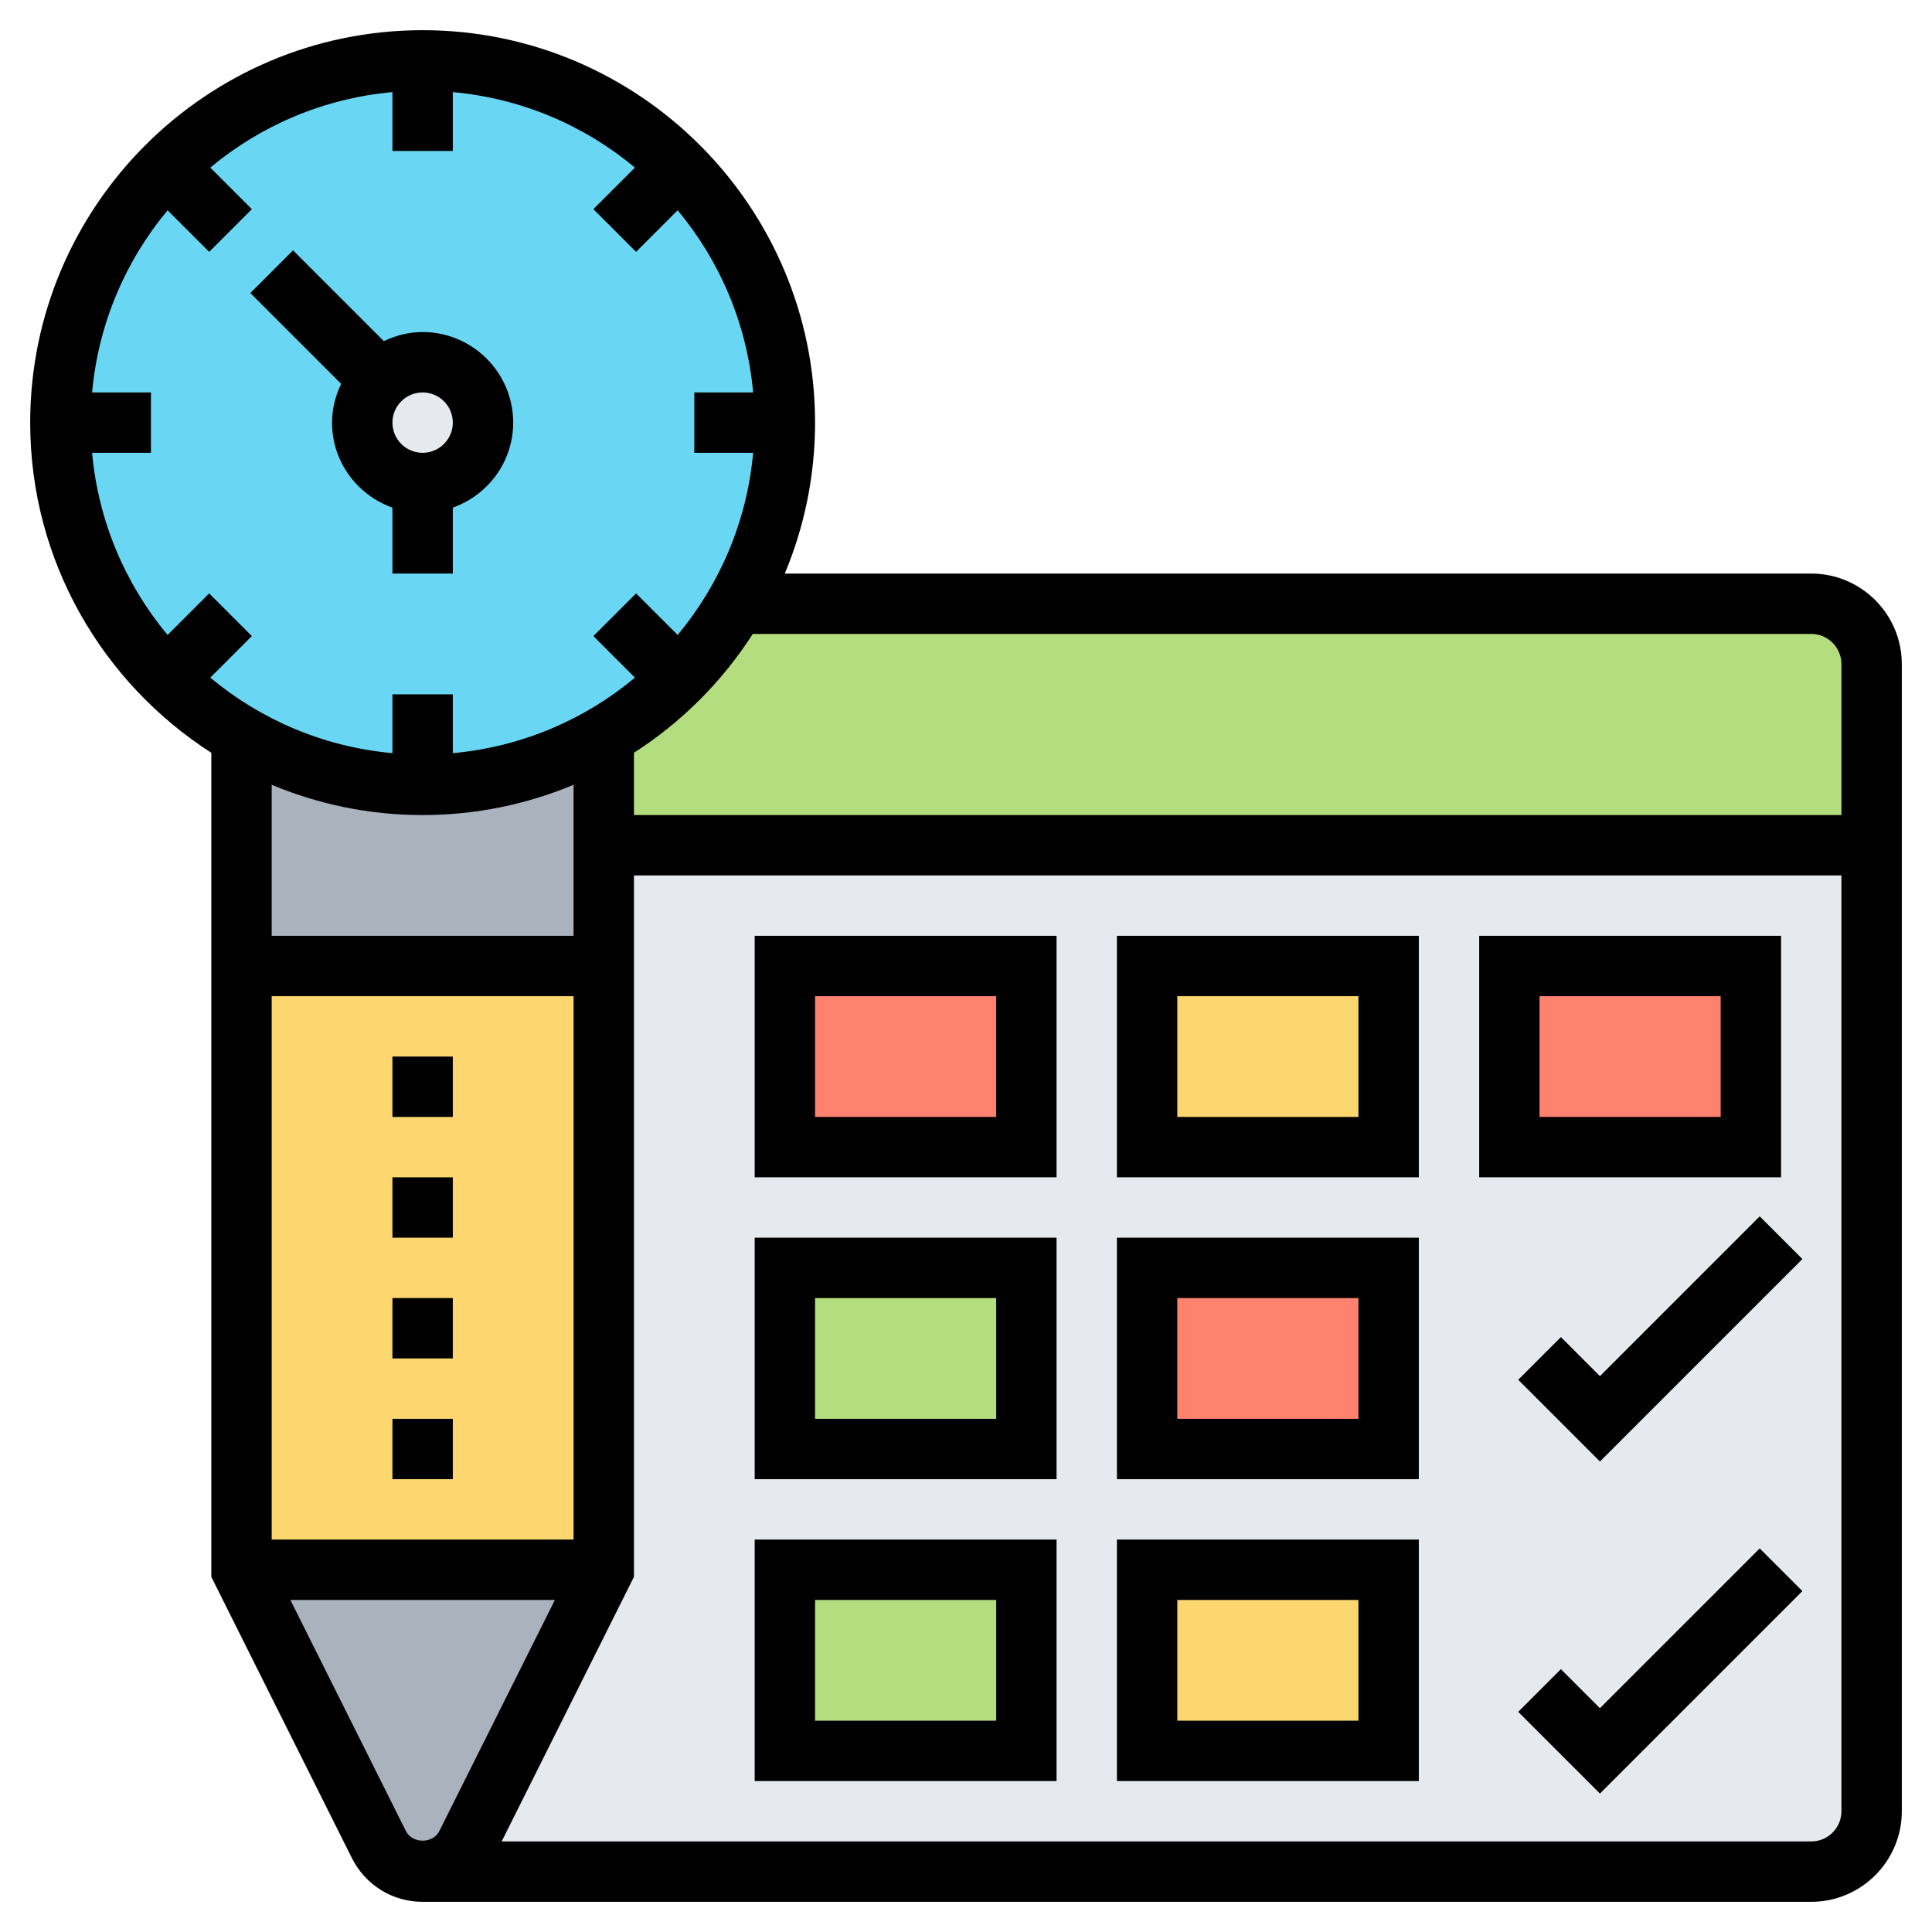
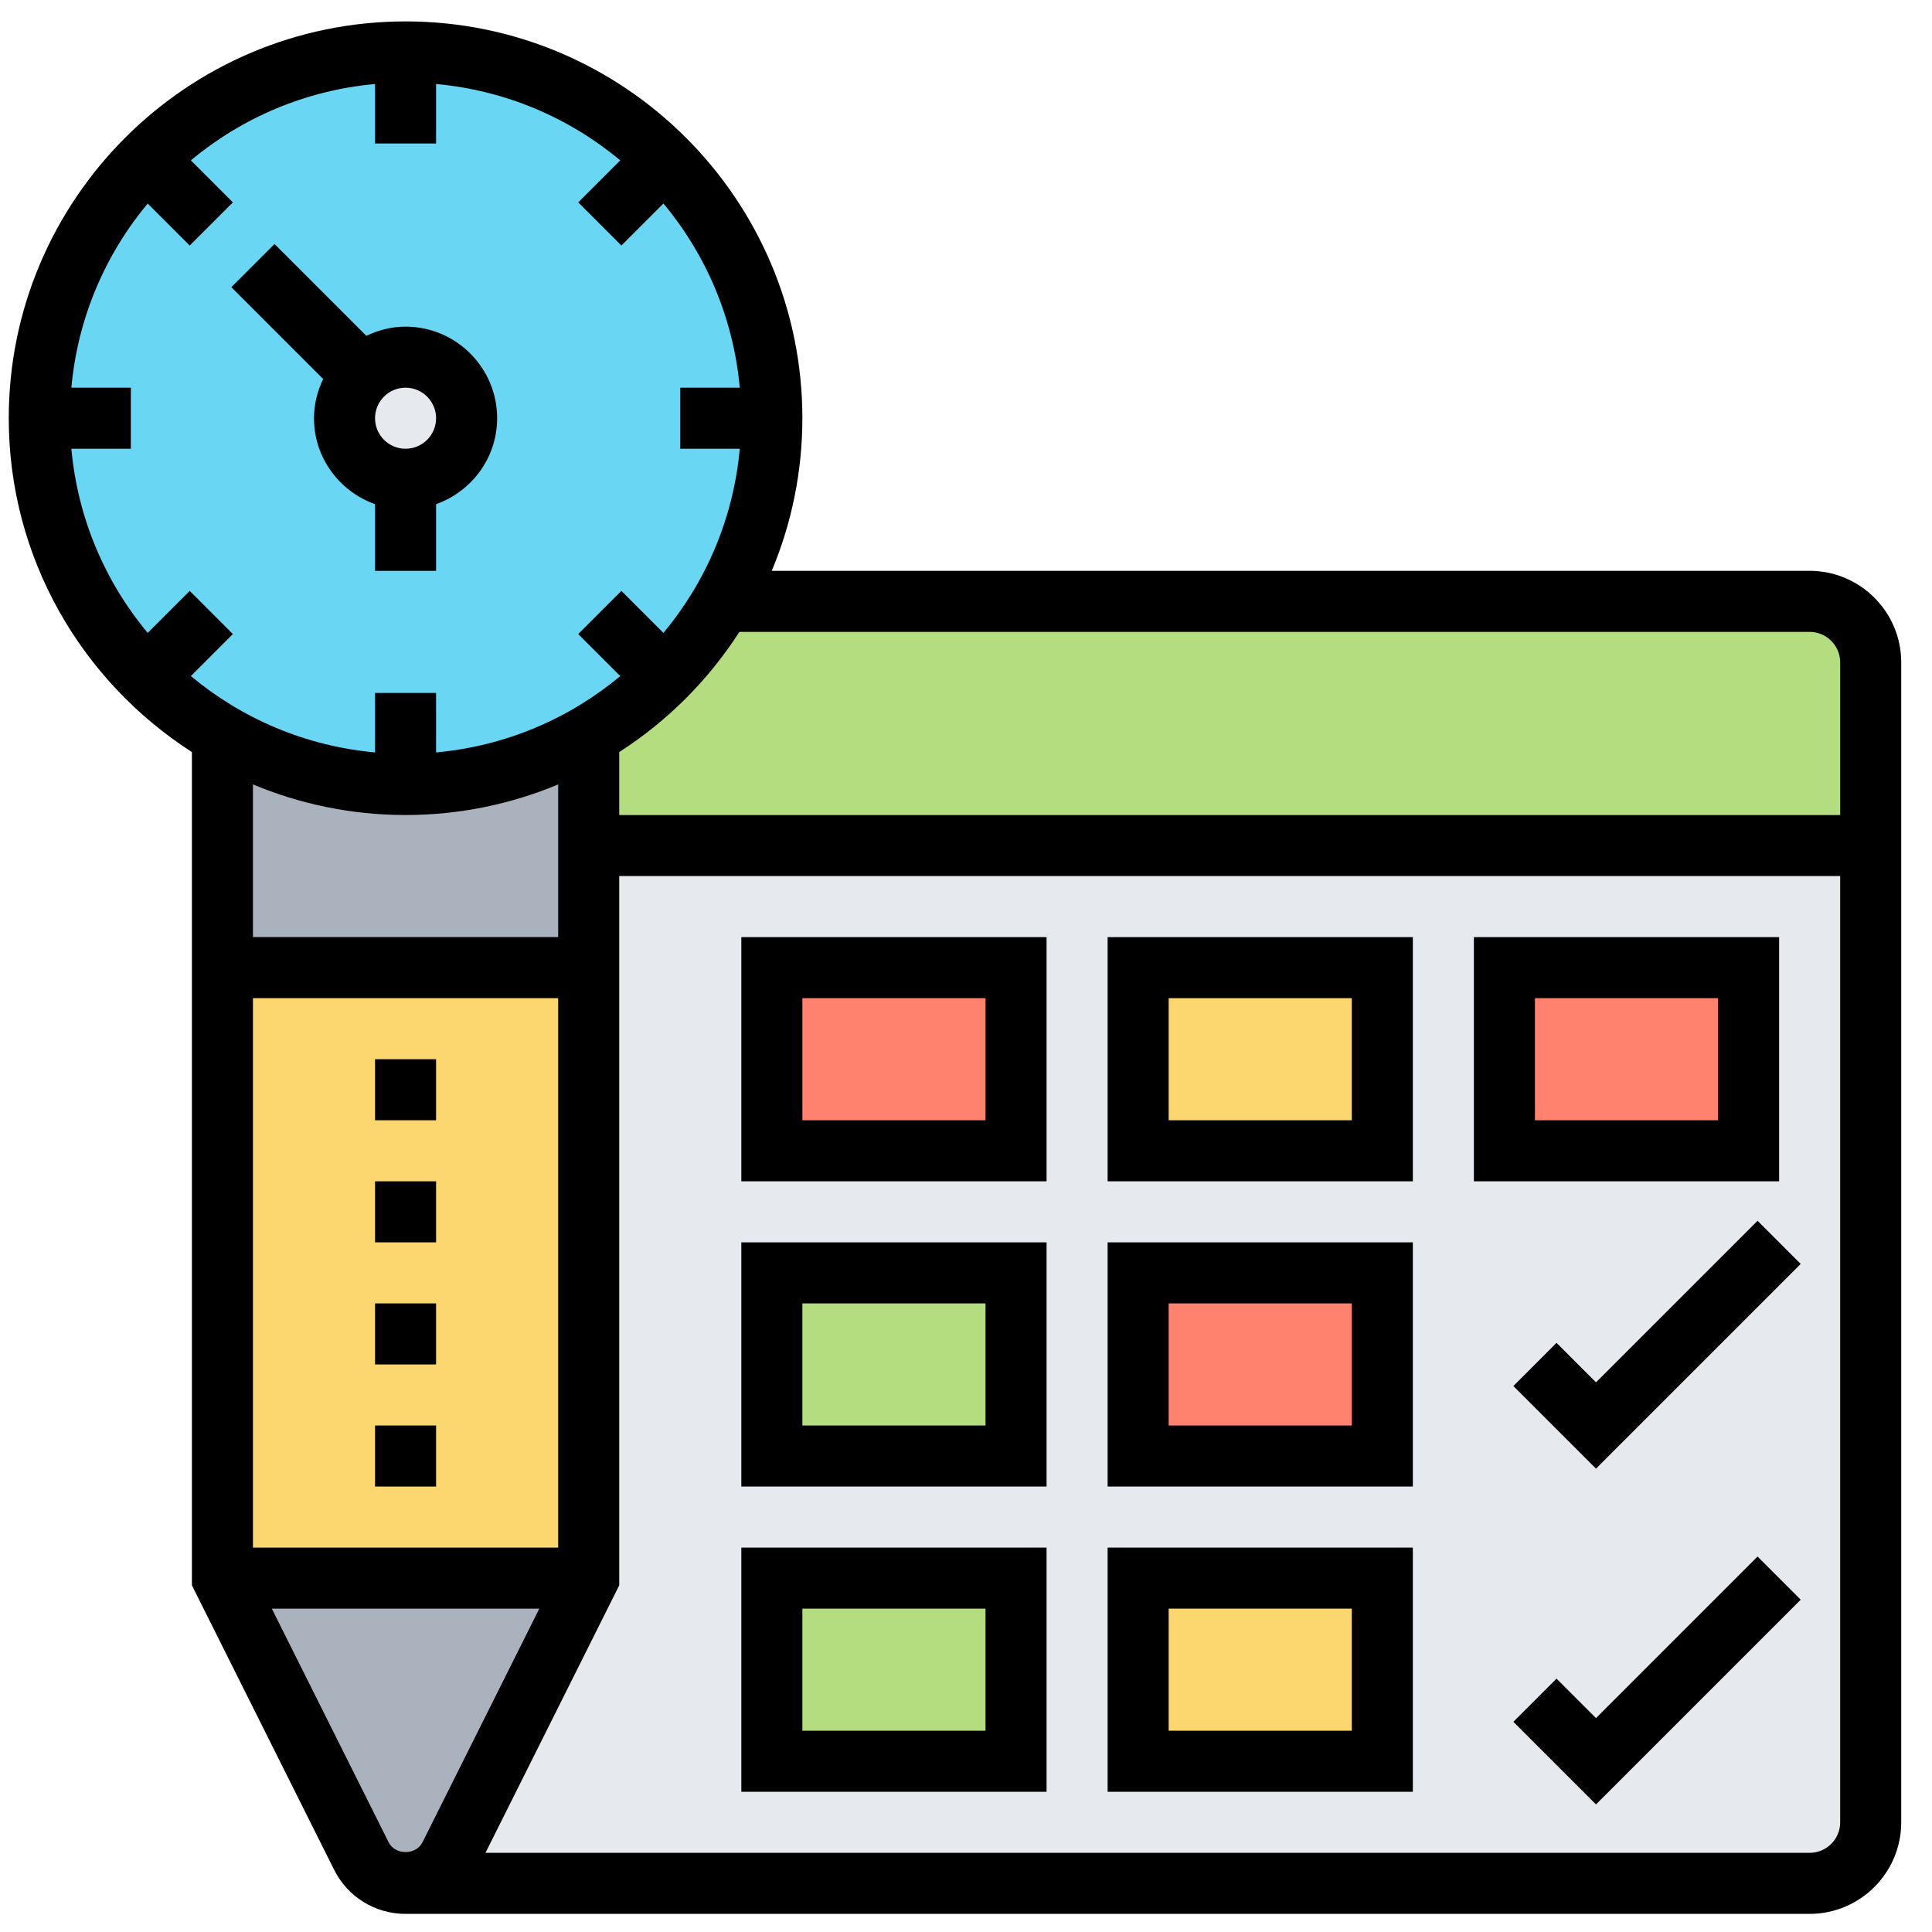
- <svg xmlns="http://www.w3.org/2000/svg" id="Layer_5" enable-background="new 0 0 64 64" height="512" viewBox="0 0 64 64" width="512">
-   <g>
-     <g>
-       <g>
-         <path d="m62 28v32c0 1.1-.9 2-2 2h-46c.61 0 1.17-.35 1.45-.89l4.55-9.11v-20-4z" fill="#e6e9ed" />
+ <svg xmlns="http://www.w3.org/2000/svg" version="1.1" width="24" viewBox="0 0 5.4 5.4" height="24" enable-background="new 0 0 64 64" id="Layer_5">
+   <defs id="defs97" />
+   <g transform="matrix(0.08531466,0,0,0.08531466,-0.06083484,-0.02547837)" id="g92">
+     <g id="g58">
+       <g id="g4">
+         <path id="path2" fill="#e6e9ed" d="m 62,28 v 32 c 0,1.1 -0.9,2 -2,2 H 14 c 0.61,0 1.17,-0.35 1.45,-0.89 L 20,52 V 32 28 Z" />
      </g>
-       <g>
-         <path d="m62 22v6h-42v-3.6c.91-.53 1.75-1.17 2.49-1.91s1.38-1.58 1.91-2.49h35.6c1.1 0 2 .9 2 2z" fill="#b4dd7f" />
+       <g id="g8">
+         <path id="path6" fill="#b4dd7f" d="m 62,22 v 6 H 20 v -3.6 c 0.91,-0.53 1.75,-1.17 2.49,-1.91 0.74,-0.74 1.38,-1.58 1.91,-2.49 H 60 c 1.1,0 2,0.9 2,2 z" />
      </g>
-       <g>
-         <path d="m26 42h8v6h-8z" fill="#b4dd7f" />
+       <g id="g12">
+         <path id="path10" fill="#b4dd7f" d="m 26,42 h 8 v 6 h -8 z" />
      </g>
-       <g>
-         <path d="m38 32h8v6h-8z" fill="#fcd770" />
+       <g id="g16">
+         <path id="path14" fill="#fcd770" d="m 38,32 h 8 v 6 h -8 z" />
      </g>
-       <g>
-         <path d="m26 32h8v6h-8z" fill="#ff826e" />
+       <g id="g20">
+         <path id="path18" fill="#ff826e" d="m 26,32 h 8 v 6 h -8 z" />
      </g>
-       <g>
-         <path d="m38 52h8v6h-8z" fill="#fcd770" />
+       <g id="g24">
+         <path id="path22" fill="#fcd770" d="m 38,52 h 8 v 6 h -8 z" />
      </g>
-       <g>
-         <path d="m50 32h8v6h-8z" fill="#ff826e" />
+       <g id="g28">
+         <path id="path26" fill="#ff826e" d="m 50,32 h 8 v 6 h -8 z" />
      </g>
-       <g>
-         <path d="m38 42h8v6h-8z" fill="#ff826e" />
+       <g id="g32">
+         <path id="path30" fill="#ff826e" d="m 38,42 h 8 v 6 h -8 z" />
      </g>
-       <g>
-         <path d="m26 52h8v6h-8z" fill="#b4dd7f" />
+       <g id="g36">
+         <path id="path34" fill="#b4dd7f" d="m 26,52 h 8 v 6 h -8 z" />
      </g>
-       <g>
-         <path d="m8 32h12v20h-12z" fill="#fcd770" />
+       <g id="g40">
+         <path id="path38" fill="#fcd770" d="M 8,32 H 20 V 52 H 8 Z" />
      </g>
-       <g>
-         <path d="m20 28v4h-12v-7.6c1.76 1.02 3.81 1.6 6 1.6s4.24-.58 6-1.6z" fill="#aab2bd" />
+       <g id="g44">
+         <path id="path42" fill="#aab2bd" d="m 20,28 v 4 H 8 v -7.6 c 1.76,1.02 3.81,1.6 6,1.6 2.19,0 4.24,-0.58 6,-1.6 z" />
      </g>
-       <g>
-         <path d="m20 52-4.55 9.11c-.28.54-.84.89-1.45.89s-1.17-.35-1.45-.89l-4.55-9.11z" fill="#aab2bd" />
+       <g id="g48">
+         <path id="path46" fill="#aab2bd" d="m 20,52 -4.55,9.11 C 15.17,61.65 14.61,62 14,62 13.39,62 12.83,61.65 12.55,61.11 L 8,52 Z" />
      </g>
-       <g>
-         <path d="m26 14c0 2.18-.58 4.23-1.6 6-.53.91-1.17 1.75-1.91 2.49s-1.58 1.38-2.49 1.91c-1.76 1.02-3.81 1.6-6 1.6s-4.24-.58-6-1.6c-.91-.53-1.75-1.17-2.49-1.91-2.17-2.17-3.51-5.17-3.51-8.49s1.34-6.32 3.51-8.49 5.17-3.51 8.49-3.51 6.32 1.34 8.49 3.51 3.51 5.17 3.51 8.49z" fill="#69d6f4" />
+       <g id="g52">
+         <path id="path50" fill="#69d6f4" d="m 26,14 c 0,2.18 -0.58,4.23 -1.6,6 -0.53,0.91 -1.17,1.75 -1.91,2.49 C 21.75,23.23 20.91,23.87 20,24.4 18.24,25.42 16.19,26 14,26 11.81,26 9.76,25.42 8,24.4 7.09,23.87 6.25,23.23 5.51,22.49 3.34,20.32 2,17.32 2,14 2,10.68 3.34,7.68 5.51,5.51 7.68,3.34 10.68,2 14,2 17.32,2 20.32,3.34 22.49,5.51 24.66,7.68 26,10.68 26,14 Z" />
      </g>
-       <g>
-         <path d="m14 12c1.1 0 2 .9 2 2s-.9 2-2 2-2-.9-2-2c0-.55.22-1.05.59-1.41.36-.37.86-.59 1.41-.59z" fill="#e6e9ed" />
+       <g id="g56">
+         <path id="path54" fill="#e6e9ed" d="m 14,12 c 1.1,0 2,0.9 2,2 0,1.1 -0.9,2 -2,2 -1.1,0 -2,-0.9 -2,-2 0,-0.55 0.22,-1.05 0.59,-1.41 C 12.95,12.22 13.45,12 14,12 Z" />
      </g>
    </g>
-     <g>
-       <path d="m15 16.816c1.161-.414 2-1.514 2-2.816 0-1.654-1.346-3-3-3-.462 0-.894.113-1.285.301l-3.008-3.008-1.414 1.414 3.008 3.008c-.188.391-.301.823-.301 1.285 0 1.302.839 2.402 2 2.816v2.184h2zm-1-3.816c.552 0 1 .448 1 1s-.448 1-1 1-1-.448-1-1 .448-1 1-1z" />
-       <path d="m13 35h2v2h-2z" />
-       <path d="m13 47h2v2h-2z" />
-       <path d="m13 43h2v2h-2z" />
-       <path d="m13 39h2v2h-2z" />
-       <path d="m60 19h-34.003c.644-1.54 1.003-3.229 1.003-5 0-7.168-5.832-13-13-13s-13 5.832-13 13c0 4.59 2.398 8.623 6 10.937v27.299l4.658 9.317c.447.892 1.345 1.447 2.342 1.447h46c1.654 0 3-1.346 3-3v-38c0-1.654-1.346-3-3-3zm0 2c.552 0 1 .448 1 1v5h-40v-2.063c1.579-1.014 2.922-2.358 3.937-3.937zm-41 30h-10v-18h10zm-6-28v1.949c-2.283-.207-4.366-1.111-6.034-2.501l1.377-1.377-1.414-1.414-1.377 1.377c-1.391-1.668-2.294-3.751-2.501-6.034h1.949v-2h-1.949c.207-2.283 1.111-4.366 2.501-6.034l1.377 1.377 1.414-1.414-1.377-1.377c1.668-1.391 3.751-2.294 6.034-2.501v1.949h2v-1.949c2.283.207 4.366 1.111 6.034 2.501l-1.377 1.377 1.414 1.414 1.377-1.377c1.391 1.667 2.294 3.751 2.501 6.034h-1.949v2h1.949c-.207 2.283-1.111 4.366-2.501 6.034l-1.377-1.377-1.414 1.414 1.377 1.377c-1.667 1.391-3.751 2.294-6.034 2.501v-1.949zm1 4c1.771 0 3.46-.359 5-1.003v5.003h-10v-5.003c1.54.644 3.229 1.003 5 1.003zm-.553 33.658-3.829-7.658h8.764l-3.829 7.657c-.211.424-.895.423-1.106.001zm46.553.342h-43.382l4.382-8.764v-23.236h40v31c0 .552-.448 1-1 1z" />
-       <path d="m25 39h10v-8h-10zm2-6h6v4h-6z" />
-       <path d="m37 39h10v-8h-10zm2-6h6v4h-6z" />
-       <path d="m25 49h10v-8h-10zm2-6h6v4h-6z" />
-       <path d="m37 49h10v-8h-10zm2-6h6v4h-6z" />
-       <path d="m25 59h10v-8h-10zm2-6h6v4h-6z" />
-       <path d="m37 59h10v-8h-10zm2-6h6v4h-6z" />
-       <path d="m59 31h-10v8h10zm-2 6h-6v-4h6z" />
-       <path d="m53 45.586-1.293-1.293-1.414 1.414 2.707 2.707 6.707-6.707-1.414-1.414z" />
-       <path d="m53 56.586-1.293-1.293-1.414 1.414 2.707 2.707 6.707-6.707-1.414-1.414z" />
+     <g id="g90">
+       <path id="path60" d="m 15,16.816 c 1.161,-0.414 2,-1.514 2,-2.816 0,-1.654 -1.346,-3 -3,-3 -0.462,0 -0.894,0.113 -1.285,0.301 L 9.707,8.293 8.293,9.707 11.301,12.715 C 11.113,13.106 11,13.538 11,14 c 0,1.302 0.839,2.402 2,2.816 V 19 h 2 z M 14,13 c 0.552,0 1,0.448 1,1 0,0.552 -0.448,1 -1,1 -0.552,0 -1,-0.448 -1,-1 0,-0.552 0.448,-1 1,-1 z" />
+       <path id="path62" d="m 13,35 h 2 v 2 h -2 z" />
+       <path id="path64" d="m 13,47 h 2 v 2 h -2 z" />
+       <path id="path66" d="m 13,43 h 2 v 2 h -2 z" />
+       <path id="path68" d="m 13,39 h 2 v 2 h -2 z" />
+       <path id="path70" d="M 60,19 H 25.997 C 26.641,17.46 27,15.771 27,14 27,6.832 21.168,1 14,1 6.832,1 1,6.832 1,14 c 0,4.59 2.398,8.623 6,10.937 v 27.299 l 4.658,9.317 C 12.105,62.445 13.003,63 14,63 h 46 c 1.654,0 3,-1.346 3,-3 V 22 c 0,-1.654 -1.346,-3 -3,-3 z m 0,2 c 0.552,0 1,0.448 1,1 v 5 H 21 V 24.937 C 22.579,23.923 23.922,22.579 24.937,21 Z M 19,51 H 9 V 33 H 19 Z M 13,23 v 1.949 C 10.717,24.742 8.634,23.838 6.966,22.448 L 8.343,21.071 6.929,19.657 5.552,21.034 C 4.161,19.366 3.258,17.283 3.051,15 H 5 V 13 H 3.051 C 3.258,10.717 4.162,8.634 5.552,6.966 L 6.929,8.343 8.343,6.929 6.966,5.552 C 8.634,4.161 10.717,3.258 13,3.051 V 5 h 2 V 3.051 c 2.283,0.207 4.366,1.111 6.034,2.501 l -1.377,1.377 1.414,1.414 1.377,-1.377 c 1.391,1.667 2.294,3.751 2.501,6.034 H 23 v 2 h 1.949 c -0.207,2.283 -1.111,4.366 -2.501,6.034 l -1.377,-1.377 -1.414,1.414 1.377,1.377 C 19.367,23.839 17.283,24.742 15,24.949 V 23 Z m 1,4 c 1.771,0 3.46,-0.359 5,-1.003 V 31 H 9 V 25.997 C 10.54,26.641 12.229,27 14,27 Z M 13.447,60.658 9.618,53 h 8.764 l -3.829,7.657 c -0.211,0.424 -0.895,0.423 -1.106,0.001 z M 60,61 H 16.618 L 21,52.236 V 29 h 40 v 31 c 0,0.552 -0.448,1 -1,1 z" />
+       <path id="path72" d="M 25,39 H 35 V 31 H 25 Z m 2,-6 h 6 v 4 h -6 z" />
+       <path id="path74" d="M 37,39 H 47 V 31 H 37 Z m 2,-6 h 6 v 4 h -6 z" />
+       <path id="path76" d="M 25,49 H 35 V 41 H 25 Z m 2,-6 h 6 v 4 h -6 z" />
+       <path id="path78" d="M 37,49 H 47 V 41 H 37 Z m 2,-6 h 6 v 4 h -6 z" />
+       <path id="path80" d="M 25,59 H 35 V 51 H 25 Z m 2,-6 h 6 v 4 h -6 z" />
+       <path id="path82" d="M 37,59 H 47 V 51 H 37 Z m 2,-6 h 6 v 4 h -6 z" />
+       <path id="path84" d="M 59,31 H 49 v 8 h 10 z m -2,6 h -6 v -4 h 6 z" />
+       <path id="path86" d="M 53,45.586 51.707,44.293 50.293,45.707 53,48.414 59.707,41.707 58.293,40.293 Z" />
+       <path id="path88" d="M 53,56.586 51.707,55.293 50.293,56.707 53,59.414 59.707,52.707 58.293,51.293 Z" />
    </g>
  </g>
</svg>
